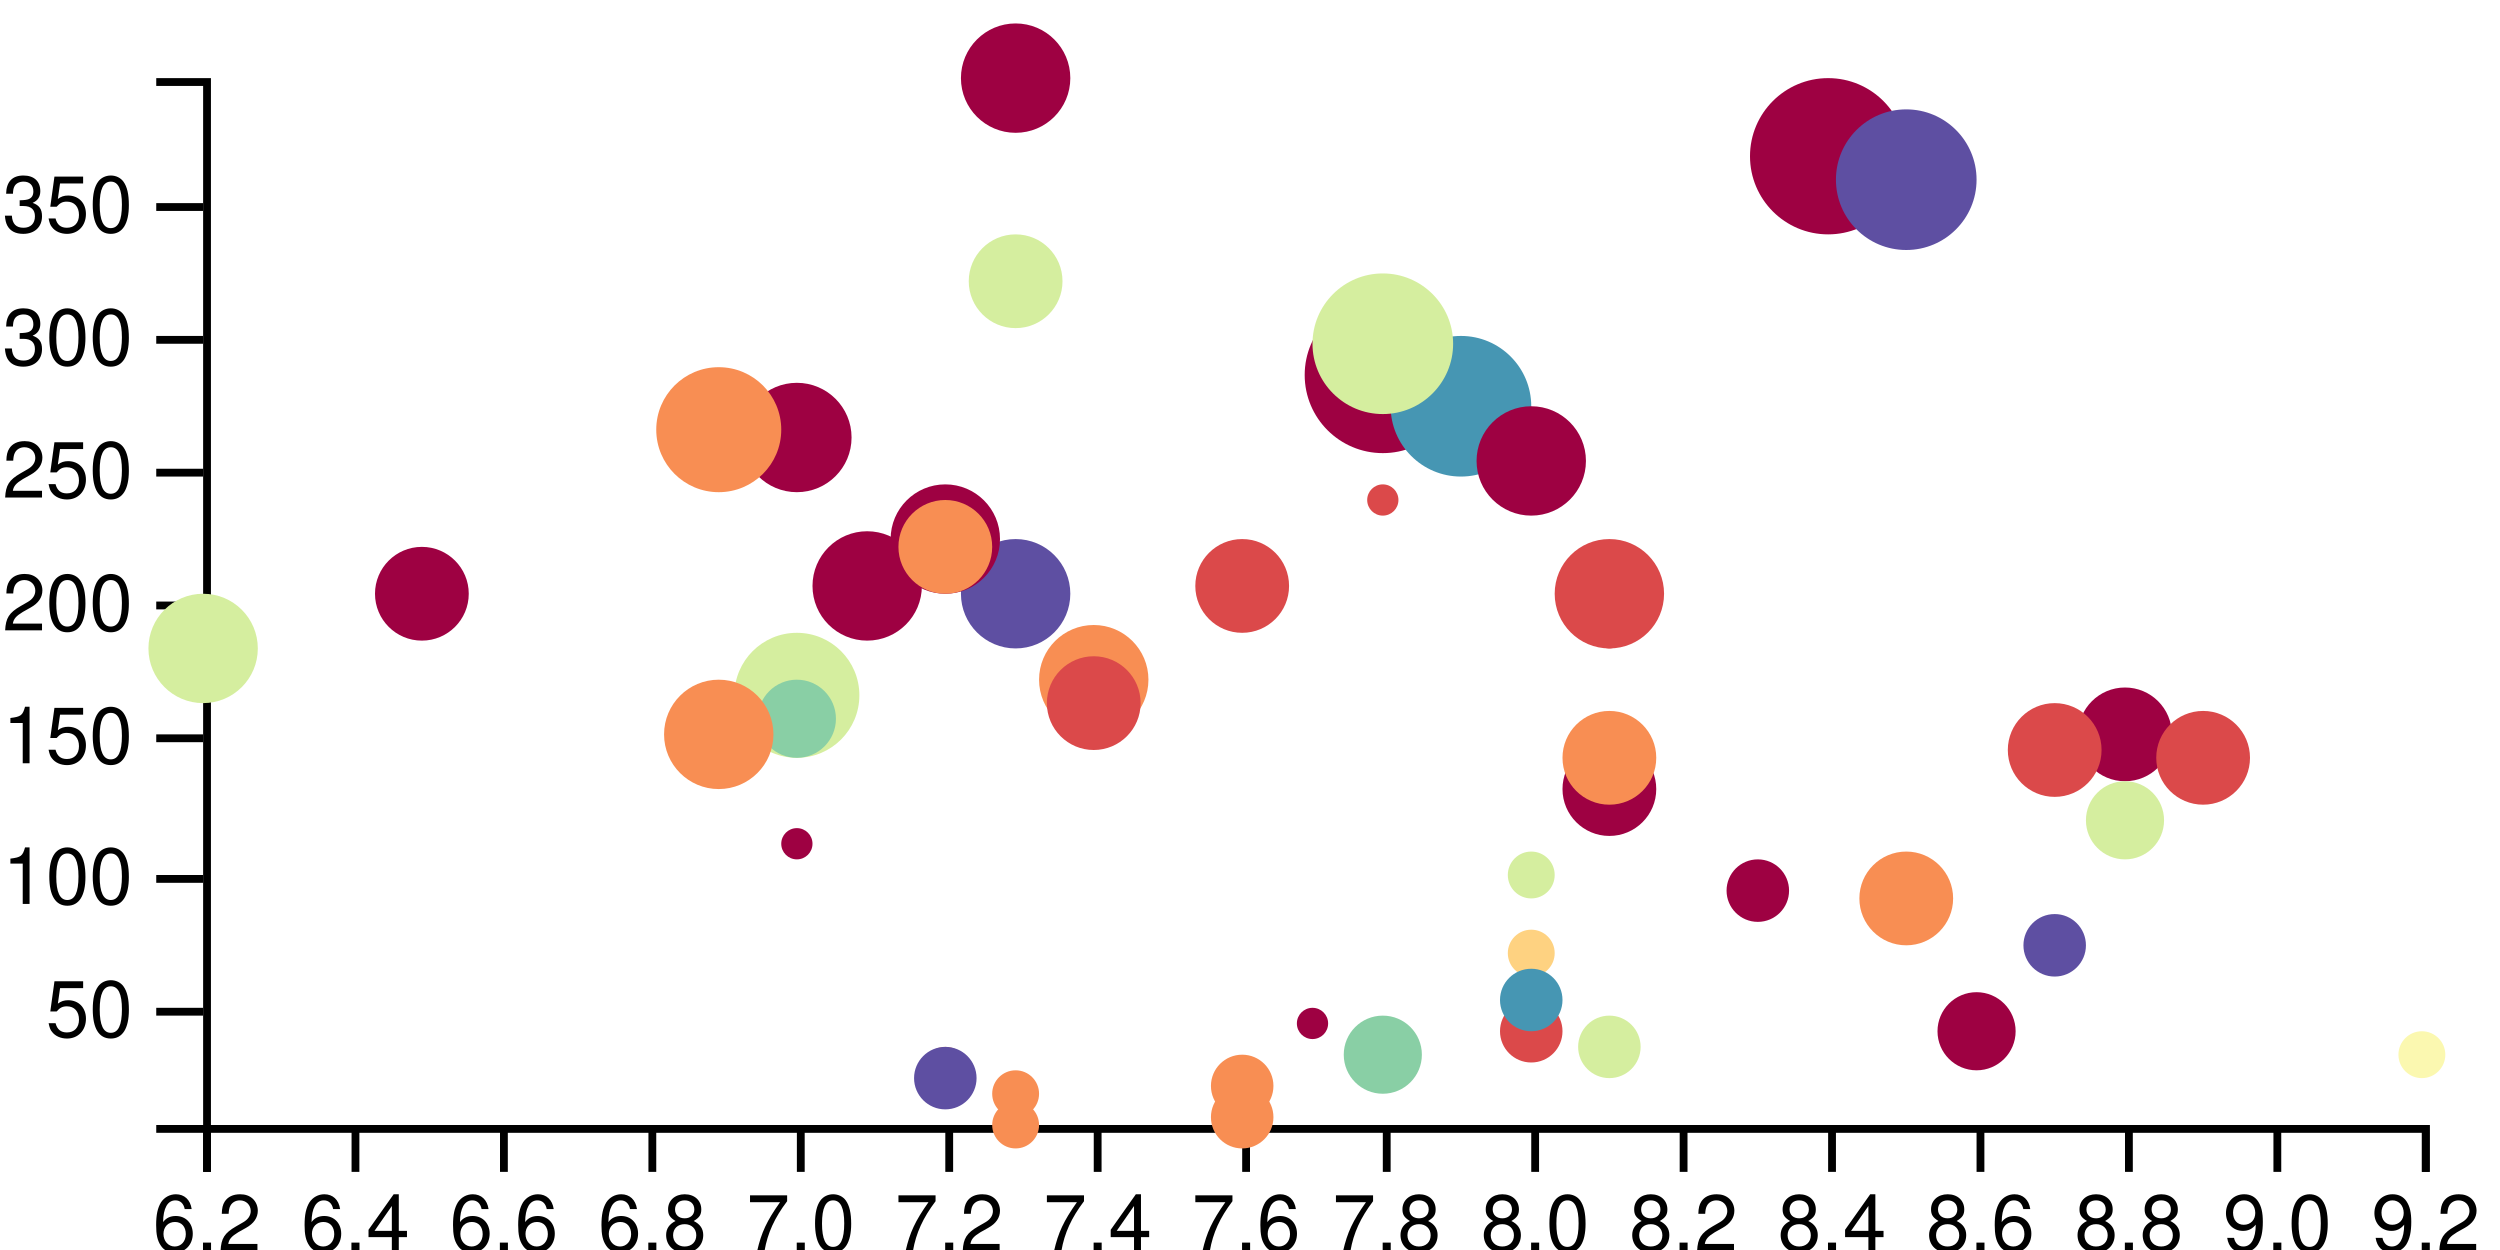
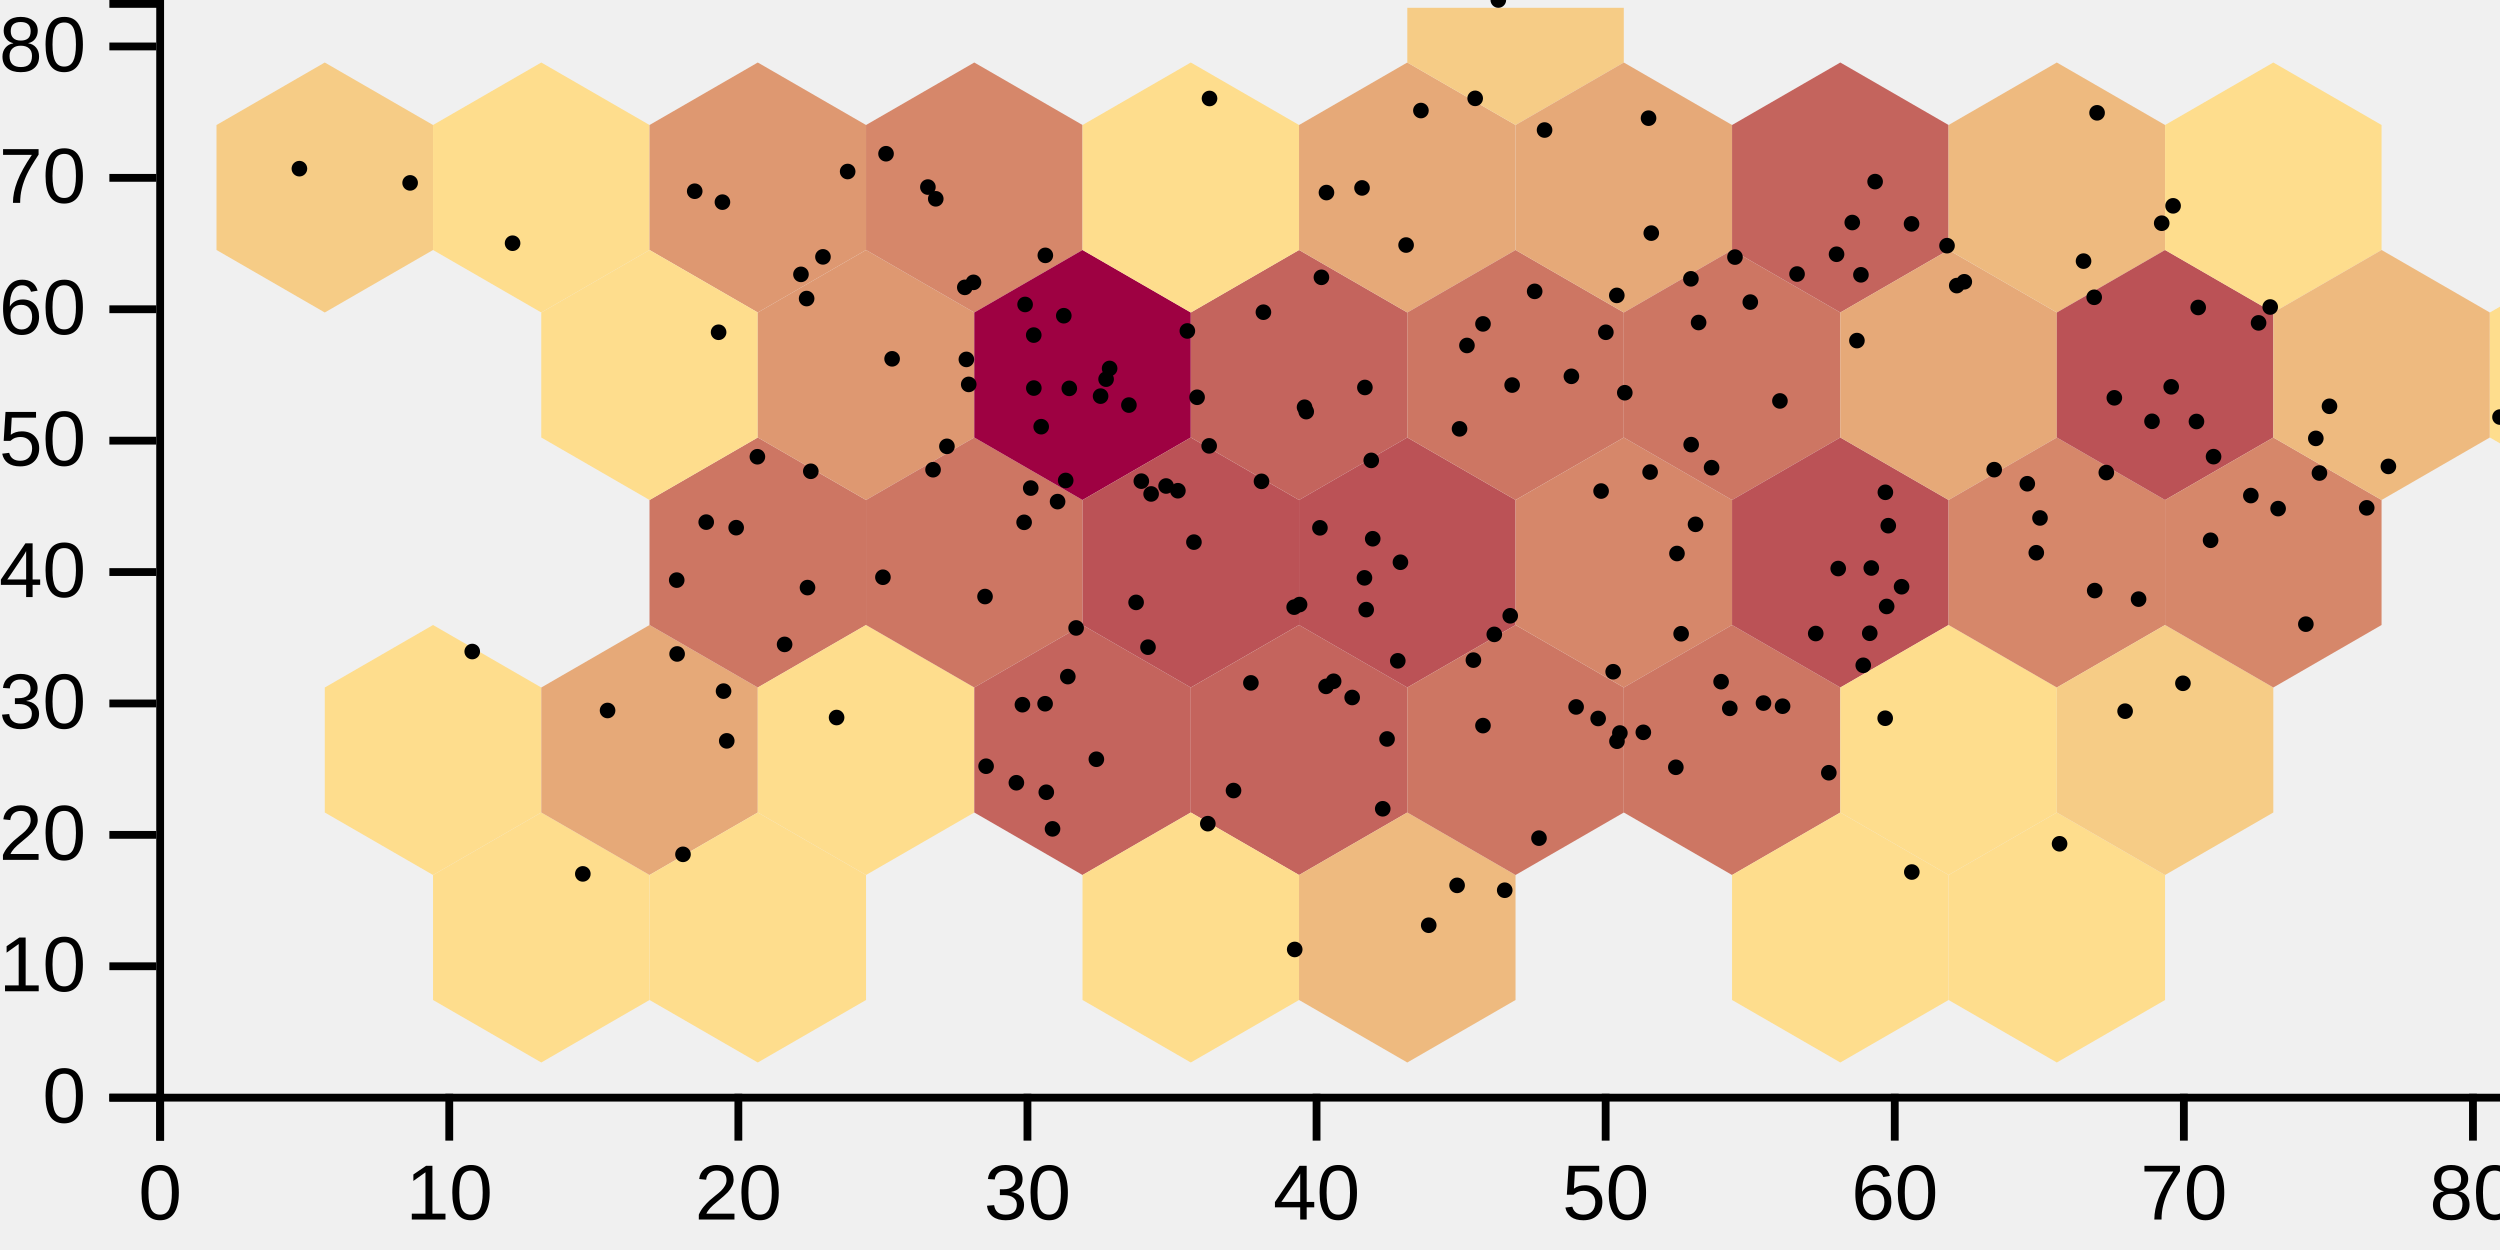
<svg xmlns="http://www.w3.org/2000/svg" id="Layer_1" data-name="Layer 1" width="320" height="160" viewBox="0 0 320 160">
  <defs>
    <style>
-       .cls-1 {
-         fill: #fff;
+       .cls-1, .cls-19 {
+         fill: none;
      }

      .cls-2 {
-         fill: none;
+         clip-path: url(#clip-path);
+       }
+ 
+       .cls-3 {
+         fill: #69bda9;
+       }
+ 
+       .cls-3, .cls-4 {
+         opacity: 0.25;
+       }
+ 
+       .cls-20, .cls-3, .cls-4, .cls-5, .cls-6 {
+         isolation: isolate;
+       }
+ 
+       .cls-16, .cls-4, .cls-5, .cls-6 {
+         fill: #9e0142;
+       }
+ 
+       .cls-5 {
+         opacity: 0.5;
+       }
+ 
+       .cls-6 {
+         opacity: 0.75;
+       }
+ 
+       .cls-7 {
+         clip-path: url(#clip-path-5);
+       }
+ 
+       .cls-8 {
+         clip-path: url(#clip-path-7);
+       }
+ 
+       .cls-9 {
+         fill: #f6cc86;
+       }
+ 
+       .cls-10 {
+         fill: #fedd8d;
+       }
+ 
+       .cls-11 {
+         fill: #e6a978;
+       }
+ 
+       .cls-12 {
+         fill: #cd7663;
+       }
+ 
+       .cls-13 {
+         fill: #de9871;
+       }
+ 
+       .cls-14 {
+         fill: #d6876a;
+       }
+ 
+       .cls-15 {
+         fill: #c4645d;
+       }
+ 
+       .cls-17 {
+         fill: #bb5256;
+       }
+ 
+       .cls-18 {
+         fill: #eeba7f;
+       }
+ 
+       .cls-19 {
        stroke: #000;
      }

-       .cls-3 {
-         isolation: isolate;
+       .cls-20 {
        font-size: 10px;
-         font-family: Helvetica;
-       }
- 
-       .cls-4 {
-         fill: #9e0142;
-       }
- 
-       .cls-5 {
-         fill: #4696b3;
-       }
- 
-       .cls-6 {
-         fill: #5e4fa2;
-       }
- 
-       .cls-7 {
-         fill: #d5ee9f;
-       }
- 
-       .cls-8 {
-         fill: #89cfa5;
-       }
- 
-       .cls-9 {
-         fill: #fed281;
-       }
- 
-       .cls-10 {
-         fill: #db494a;
-       }
- 
-       .cls-11 {
-         fill: #f88e53;
-       }
- 
-       .cls-12 {
-         fill: #fbf8b0;
+         font-family: ArialMT, Arial;
      }
    </style>
+     <clipPath id="clip-path">
+       <rect class="cls-1" y="211" width="320" height="21.667" />
+     </clipPath>
+     <clipPath id="clip-path-5">
+       <rect class="cls-1" y="235.667" width="320" height="21.667" />
+     </clipPath>
+     <clipPath id="clip-path-7">
+       <rect class="cls-1" x="20" y="1" width="300" height="140" />
+     </clipPath>
  </defs>
-   <rect id="background" class="cls-1" width="320" height="160" />
-   <g id="visualization">
-     <g id="axis">
-       <g>
-         <path class="cls-2" d="M26.5,150v-5.5h284V150" />
-         <g>
-           <line class="cls-2" x1="26.5" y1="144" x2="26.5" y2="150" />
-           <text class="cls-3" transform="translate(19.5493 160.1)">6.2</text>
-         </g>
-         <g>
-           <line class="cls-2" x1="45.5" y1="144" x2="45.5" y2="150" />
-           <text class="cls-3" transform="translate(38.5493 160.1)">6.4</text>
-         </g>
-         <g>
-           <line class="cls-2" x1="64.5" y1="144" x2="64.5" y2="150" />
-           <text class="cls-3" transform="translate(57.5493 160.1)">6.6</text>
-         </g>
-         <g>
-           <line class="cls-2" x1="83.5" y1="144" x2="83.5" y2="150" />
-           <text class="cls-3" transform="translate(76.5493 160.1)">6.8</text>
-         </g>
-         <g>
-           <line class="cls-2" x1="102.5" y1="144" x2="102.5" y2="150" />
-           <text class="cls-3" transform="translate(95.5493 160.1)">7.0</text>
-         </g>
-         <g>
-           <line class="cls-2" x1="121.5" y1="144" x2="121.5" y2="150" />
-           <text class="cls-3" transform="translate(114.5493 160.1)">7.2</text>
-         </g>
-         <g>
-           <line class="cls-2" x1="140.5" y1="144" x2="140.5" y2="150" />
-           <text class="cls-3" transform="translate(133.5493 160.1)">7.4</text>
-         </g>
-         <g>
-           <line class="cls-2" x1="159.5" y1="144" x2="159.5" y2="150" />
-           <text class="cls-3" transform="translate(152.5493 160.1)">7.6</text>
-         </g>
-         <g>
-           <line class="cls-2" x1="177.5" y1="144" x2="177.5" y2="150" />
-           <text class="cls-3" transform="translate(170.5488 160.1)">7.8</text>
-         </g>
-         <g>
-           <line class="cls-2" x1="196.5" y1="144" x2="196.5" y2="150" />
-           <text class="cls-3" transform="translate(189.5488 160.1)">8.0</text>
-         </g>
-         <g>
-           <line class="cls-2" x1="215.5" y1="144" x2="215.5" y2="150" />
-           <text class="cls-3" transform="translate(208.5488 160.1)">8.2</text>
-         </g>
-         <g>
-           <line class="cls-2" x1="234.5" y1="144" x2="234.5" y2="150" />
-           <text class="cls-3" transform="translate(227.5488 160.1)">8.4</text>
-         </g>
-         <g>
-           <line class="cls-2" x1="253.5" y1="144" x2="253.5" y2="150" />
-           <text class="cls-3" transform="translate(246.5488 160.1)">8.6</text>
-         </g>
-         <g>
-           <line class="cls-2" x1="272.5" y1="144" x2="272.5" y2="150" />
-           <text class="cls-3" transform="translate(265.5488 160.1)">8.8</text>
-         </g>
-         <g>
-           <line class="cls-2" x1="291.5" y1="144" x2="291.5" y2="150" />
-           <text class="cls-3" transform="translate(284.5488 160.1)">9.0</text>
-         </g>
-         <g>
-           <line class="cls-2" x1="310.5" y1="144" x2="310.5" y2="150" />
-           <text class="cls-3" transform="translate(303.5488 160.1)">9.2</text>
-         </g>
-       </g>
-       <g>
-         <path class="cls-2" d="M20,144.5h6.5V10.5H20" />
-         <g>
-           <line class="cls-2" x1="26" y1="129.5" x2="20" y2="129.5" />
-           <text class="cls-3" transform="translate(5.877 132.7)">50</text>
-         </g>
-         <g>
-           <line class="cls-2" x1="26" y1="112.5" x2="20" y2="112.5" />
-           <text class="cls-3" transform="translate(0.3154 115.7)">100</text>
-         </g>
-         <g>
-           <line class="cls-2" x1="26" y1="94.5" x2="20" y2="94.5" />
-           <text class="cls-3" transform="translate(0.3154 97.7)">150</text>
-         </g>
-         <g>
-           <line class="cls-2" x1="26" y1="77.5" x2="20" y2="77.5" />
-           <text class="cls-3" transform="translate(0.3154 80.7)">200</text>
-         </g>
-         <g>
-           <line class="cls-2" x1="26" y1="60.5" x2="20" y2="60.5" />
-           <text class="cls-3" transform="translate(0.3154 63.7)">250</text>
-         </g>
-         <g>
-           <line class="cls-2" x1="26" y1="43.5" x2="20" y2="43.5" />
-           <text class="cls-3" transform="translate(0.3154 46.7)">300</text>
-         </g>
-         <g>
-           <line class="cls-2" x1="26" y1="26.5" x2="20" y2="26.5" />
-           <text class="cls-3" transform="translate(0.3154 29.7)">350</text>
-         </g>
+   <g>
+     <g>
+       <g class="cls-2">
+         <path class="cls-3" d="M0,160.397c15.991,0,15.991,123.453,31.982,123.453S47.974,189.022,63.965,189.022c16.035,0,16.035,93.105,32.07,93.105,15.991,0,15.991-118.839,31.982-118.839s15.991-.067,31.982-.067,15.991,46.585,31.982,46.585c16.035,0,16.035-14.035,32.07-14.035,15.991,0,15.991,6.891,31.982,6.891s15.991-56.662,31.982-56.662S304.009,170.748,320,170.748v61.919H0Z" />
+       </g>
+       <g class="cls-2">
+         <path class="cls-4" d="M0,138.731c15.991,0,15.991,123.453,31.982,123.453S47.974,167.356,63.965,167.356c16.035,0,16.035,93.105,32.07,93.105,15.991,0,15.991-118.839,31.982-118.839S144.009,141.555,160,141.555s15.991,46.585,31.982,46.585c16.035,0,16.035-14.035,32.07-14.035,15.991,0,15.991,6.891,31.982,6.891s15.991-56.662,31.982-56.662S304.009,149.081,320,149.081v61.919H0Z" />
+       </g>
+       <g class="cls-2">
+         <path class="cls-5" d="M0,117.064c15.991,0,15.991,123.453,31.982,123.453S47.974,145.689,63.965,145.689c16.035,0,16.035,93.105,32.07,93.105,15.991,0,15.991-118.839,31.982-118.839s15.991-.067,31.982-.067,15.991,46.584,31.982,46.584c16.035,0,16.035-14.035,32.07-14.035,15.991,0,15.991,6.891,31.982,6.891s15.991-56.662,31.982-56.662S304.009,127.415,320,127.415v61.919H0Z" />
+       </g>
+       <g class="cls-2">
+         <path class="cls-6" d="M0,95.397c15.991,0,15.991,123.453,31.982,123.453S47.974,124.022,63.965,124.022c16.035,0,16.035,93.105,32.07,93.105,15.991,0,15.991-118.839,31.982-118.839S144.009,98.222,160,98.222s15.991,46.585,31.982,46.585c16.035,0,16.035-14.035,32.07-14.035,15.991,0,15.991,6.891,31.982,6.891s15.991-56.662,31.982-56.662S304.009,105.748,320,105.748v61.919H0Z" />
      </g>
    </g>
-     <g id="viz">
-       <circle class="cls-4" cx="177" cy="48" r="10" />
-       <circle class="cls-4" cx="253" cy="132" r="5" />
-       <circle class="cls-4" cx="234" cy="20" r="10" />
-       <circle class="cls-5" cx="187" cy="52" r="9" />
-       <circle class="cls-4" cx="206" cy="101" r="6" />
-       <circle class="cls-6" cx="244" cy="23" r="9" />
-       <circle class="cls-7" cx="102" cy="89" r="8" />
-       <circle class="cls-4" cx="54" cy="76" r="6" />
-       <circle class="cls-4" cx="196" cy="59" r="7" />
-       <circle class="cls-6" cx="263" cy="121" r="4" />
-       <circle class="cls-8" cx="102" cy="92" r="5" />
-       <circle class="cls-4" cx="111" cy="75" r="7" />
-       <circle class="cls-4" cx="102" cy="108" r="2" />
-       <circle class="cls-7" cx="130" cy="36" r="6" />
-       <circle class="cls-4" cx="130" cy="10" r="7" />
-       <circle class="cls-4" cx="168" cy="131" r="2" />
-       <circle class="cls-4" cx="272" cy="94" r="6" />
-       <circle class="cls-6" cx="130" cy="76" r="7" />
-       <circle class="cls-4" cx="102" cy="56" r="7" />
-       <circle class="cls-4" cx="225" cy="114" r="4" />
-       <circle class="cls-4" cx="121" cy="69" r="7" />
-       <circle class="cls-7" cx="26" cy="83" r="7" />
-       <circle class="cls-7" cx="206" cy="134" r="4" />
-       <circle class="cls-7" cx="177" cy="44" r="9" />
-       <circle class="cls-9" cx="196" cy="122" r="3" />
-       <circle class="cls-8" cx="177" cy="135" r="5" />
-       <circle class="cls-10" cx="177" cy="64" r="2" />
-       <circle class="cls-7" cx="196" cy="112" r="3" />
-       <circle class="cls-11" cx="159" cy="143" r="4" />
-       <circle class="cls-10" cx="196" cy="132" r="4" />
-       <circle class="cls-5" cx="196" cy="128" r="4" />
-       <circle class="cls-11" cx="121" cy="137" r="3" />
-       <circle class="cls-11" cx="244" cy="115" r="6" />
-       <circle class="cls-11" cx="159" cy="139" r="4" />
-       <circle class="cls-10" cx="206" cy="81" r="2" />
-       <circle class="cls-10" cx="282" cy="97" r="6" />
-       <circle class="cls-11" cx="92" cy="55" r="8" />
-       <circle class="cls-10" cx="159" cy="75" r="6" />
-       <circle class="cls-11" cx="130" cy="140" r="3" />
-       <circle class="cls-10" cx="206" cy="76" r="7" />
-       <circle class="cls-11" cx="130" cy="144" r="3" />
-       <circle class="cls-7" cx="272" cy="105" r="5" />
-       <circle class="cls-10" cx="263" cy="96" r="6" />
-       <circle class="cls-11" cx="140" cy="87" r="7" />
-       <circle class="cls-11" cx="92" cy="94" r="7" />
-       <circle class="cls-11" cx="206" cy="97" r="6" />
-       <circle class="cls-10" cx="140" cy="90" r="6" />
-       <circle class="cls-11" cx="121" cy="70" r="6" />
-       <circle class="cls-12" cx="310" cy="135" r="3" />
-       <circle class="cls-6" cx="121" cy="138" r="4" />
+     <g>
+       <g class="cls-7">
+         <path class="cls-4" d="M0,153.539c15.991,0,15.991,7.816,31.982,7.816s15.991,80.513,31.982,80.513c16.035,0,16.035-40.466,32.07-40.466,15.991,0,15.991,22.23,31.982,22.23S144.009,213.536,160,213.536s15.991-54.055,31.982-54.055c16.035,0,16.035,69.908,32.07,69.908,15.991,0,15.991,33.735,31.982,33.735s15.991-49.05,31.982-49.05S304.009,149,320,149v86.667H0Z" />
+       </g>
+       <g class="cls-7">
+         <path class="cls-5" d="M0,131.873c15.991,0,15.991,7.816,31.982,7.816s15.991,80.513,31.982,80.513c16.035,0,16.035-40.466,32.07-40.466,15.991,0,15.991,22.23,31.982,22.23S144.009,191.869,160,191.869s15.991-54.055,31.982-54.055c16.035,0,16.035,69.908,32.07,69.908,15.991,0,15.991,33.735,31.982,33.735S272.026,192.407,288.018,192.407,304.009,127.334,320,127.334v86.667H0Z" />
+       </g>
+     </g>
+   </g>
+   <g>
+     <g class="cls-8">
+       <g>
+         <path class="cls-9" d="M41.569,8l13.856,8V32l-13.856,8L27.713,32V16Z" />
+         <path class="cls-10" d="M55.426,80,69.282,88v16l-13.856,8-13.856-8V88Z" />
+         <path class="cls-10" d="M69.282,8l13.856,8V32L69.282,40,55.426,32V16Z" />
+         <path class="cls-10" d="M69.282,104l13.856,8v16L69.282,136l-13.856-8V112Z" />
+         <path class="cls-11" d="M83.138,80l13.856,8v16l-13.856,8L69.282,104V88Z" />
+         <path class="cls-12" d="M96.995,56l13.856,8V80L96.995,88l-13.856-8V64Z" />
+         <path class="cls-10" d="M96.995,104l13.856,8v16l-13.856,8-13.856-8V112Z" />
+         <path class="cls-13" d="M96.995,8l13.856,8V32L96.995,40l-13.856-8V16Z" />
+         <path class="cls-10" d="M83.138,32l13.856,8V56l-13.856,8L69.282,56V40Z" />
+         <path class="cls-13" d="M110.851,32l13.856,8V56l-13.856,8L96.995,56V40Z" />
+         <path class="cls-10" d="M110.851,80l13.856,8v16l-13.856,8-13.856-8V88Z" />
+         <path class="cls-12" d="M124.708,56l13.856,8V80l-13.856,8-13.856-8V64Z" />
+         <path class="cls-14" d="M124.708,8l13.856,8V32l-13.856,8-13.856-8V16Z" />
+         <path class="cls-15" d="M138.564,80l13.856,8v16l-13.856,8-13.856-8V88Z" />
+         <path class="cls-16" d="M138.564,32l13.856,8V56l-13.856,8-13.856-8V40Z" />
+         <path class="cls-17" d="M152.42,56l13.856,8V80l-13.856,8-13.856-8V64Z" />
+         <path class="cls-15" d="M166.277,32l13.856,8V56l-13.856,8-13.856-8V40Z" />
+         <path class="cls-15" d="M166.277,80l13.856,8v16l-13.856,8-13.856-8V88Z" />
+         <path class="cls-10" d="M152.42,8l13.856,8V32l-13.856,8-13.856-8V16Z" />
+         <path class="cls-10" d="M152.42,104l13.856,8v16l-13.856,8-13.856-8V112Z" />
+         <path class="cls-17" d="M180.133,56l13.856,8V80l-13.856,8-13.856-8V64Z" />
+         <path class="cls-11" d="M180.133,8l13.856,8V32l-13.856,8-13.856-8V16Z" />
+         <path class="cls-18" d="M180.133,104l13.856,8v16l-13.856,8-13.856-8V112Z" />
+         <path class="cls-12" d="M193.99,32l13.856,8V56l-13.856,8-13.856-8V40Z" />
+         <path class="cls-12" d="M193.99,80l13.856,8v16l-13.856,8-13.856-8V88Z" />
+         <path class="cls-9" d="M193.99-16l13.856,8V8l-13.856,8L180.133,8V-8Z" />
+         <path class="cls-11" d="M207.846,8l13.856,8V32L207.846,40l-13.856-8V16Z" />
+         <path class="cls-14" d="M207.846,56l13.856,8V80L207.846,88l-13.856-8V64Z" />
+         <path class="cls-12" d="M221.702,32l13.856,8V56L221.702,64l-13.856-8V40Z" />
+         <path class="cls-12" d="M221.702,80l13.856,8v16l-13.856,8-13.856-8V88Z" />
+         <path class="cls-15" d="M235.559,8l13.856,8V32l-13.856,8-13.856-8V16Z" />
+         <path class="cls-17" d="M235.559,56l13.856,8V80l-13.856,8-13.856-8V64Z" />
+         <path class="cls-11" d="M249.415,32l13.856,8V56l-13.856,8-13.856-8V40Z" />
+         <path class="cls-10" d="M249.415,80l13.856,8v16l-13.856,8-13.856-8V88Z" />
+         <path class="cls-10" d="M235.559,104l13.856,8v16l-13.856,8-13.856-8V112Z" />
+         <path class="cls-14" d="M263.272,56l13.856,8V80l-13.856,8-13.856-8V64Z" />
+         <path class="cls-10" d="M263.272,104l13.856,8v16l-13.856,8-13.856-8V112Z" />
+         <path class="cls-18" d="M263.272,8l13.856,8V32l-13.856,8-13.856-8V16Z" />
+         <path class="cls-17" d="M277.128,32l13.856,8V56l-13.856,8-13.856-8V40Z" />
+         <path class="cls-9" d="M277.128,80l13.856,8v16l-13.856,8-13.856-8V88Z" />
+         <path class="cls-10" d="M290.985,8l13.856,8V32l-13.856,8-13.856-8V16Z" />
+         <path class="cls-14" d="M290.985,56l13.856,8V80l-13.856,8-13.856-8V64Z" />
+         <path class="cls-18" d="M304.841,32l13.856,8V56l-13.856,8-13.856-8V40Z" />
+         <path class="cls-10" d="M332.554,32l13.856,8V56l-13.856,8-13.856-8V40Z" />
+       </g>
+     </g>
+     <circle cx="38.323" cy="21.59" r="1" />
+     <circle cx="52.496" cy="23.409" r="1" />
+     <circle cx="60.446" cy="83.397" r="1" />
+     <circle cx="65.61" cy="31.132" r="1" />
+     <circle cx="74.602" cy="111.858" r="1" />
+     <circle cx="77.769" cy="90.943" r="1" />
+     <circle cx="86.62" cy="74.255" r="1" />
+     <circle cx="86.671" cy="83.706" r="1" />
+     <circle cx="87.423" cy="109.355" r="1" />
+     <circle cx="88.924" cy="24.477" r="1" />
+     <circle cx="90.396" cy="66.832" r="1" />
+     <circle cx="91.981" cy="42.529" r="1" />
+     <circle cx="92.471" cy="25.875" r="1" />
+     <circle cx="92.615" cy="88.463" r="1" />
+     <circle cx="93.024" cy="94.831" r="1" />
+     <circle cx="94.23" cy="67.542" r="1" />
+     <circle cx="96.947" cy="58.464" r="1" />
+     <circle cx="100.429" cy="82.483" r="1" />
+     <circle cx="102.523" cy="35.119" r="1" />
+     <circle cx="103.249" cy="38.216" r="1" />
+     <circle cx="103.361" cy="75.212" r="1" />
+     <circle cx="103.783" cy="60.324" r="1" />
+     <circle cx="105.339" cy="32.878" r="1" />
+     <circle cx="107.084" cy="91.844" r="1" />
+     <circle cx="108.5" cy="21.955" r="1" />
+     <circle cx="113.014" cy="73.887" r="1" />
+     <circle cx="113.413" cy="19.678" r="1" />
+     <circle cx="114.19" cy="45.929" r="1" />
+     <circle cx="118.77" cy="23.945" r="1" />
+     <circle cx="119.432" cy="60.124" r="1" />
+     <circle cx="119.777" cy="25.448" r="1" />
+     <circle cx="121.206" cy="57.131" r="1" />
+     <circle cx="123.494" cy="36.783" r="1" />
+     <circle cx="123.696" cy="46.004" r="1" />
+     <circle cx="123.997" cy="49.204" r="1" />
+     <circle cx="124.608" cy="36.141" r="1" />
+     <circle cx="126.083" cy="76.358" r="1" />
+     <circle cx="126.22" cy="98.076" r="1" />
+     <circle cx="130.096" cy="100.192" r="1" />
+     <circle cx="130.87" cy="90.202" r="1" />
+     <circle cx="131.087" cy="66.857" r="1" />
+     <circle cx="131.213" cy="38.972" r="1" />
+     <circle cx="131.934" cy="62.474" r="1" />
+     <circle cx="132.319" cy="42.892" r="1" />
+     <circle cx="132.33" cy="49.672" r="1" />
+     <circle cx="133.273" cy="54.616" r="1" />
+     <circle cx="133.773" cy="90.079" r="1" />
+     <circle cx="133.803" cy="32.687" r="1" />
+     <circle cx="133.925" cy="101.408" r="1" />
+     <circle cx="134.724" cy="106.095" r="1" />
+     <circle cx="135.371" cy="64.207" r="1" />
+     <circle cx="136.165" cy="40.412" r="1" />
+     <circle cx="136.408" cy="61.5" r="1" />
+     <circle cx="136.68" cy="86.606" r="1" />
+     <circle cx="136.87" cy="49.711" r="1" />
+     <circle cx="137.743" cy="80.376" r="1" />
+     <circle cx="140.335" cy="97.183" r="1" />
+     <circle cx="140.875" cy="50.704" r="1" />
+     <circle cx="141.58" cy="48.532" r="1" />
+     <circle cx="142.031" cy="47.161" r="1" />
+     <circle cx="144.501" cy="51.85" r="1" />
+     <circle cx="145.422" cy="77.106" r="1" />
+     <circle cx="146.09" cy="61.588" r="1" />
+     <circle cx="146.943" cy="82.837" r="1" />
+     <circle cx="147.344" cy="63.225" r="1" />
+     <circle cx="149.259" cy="62.209" r="1" />
+     <circle cx="150.77" cy="62.813" r="1" />
+     <circle cx="151.981" cy="42.363" r="1" />
+     <circle cx="152.823" cy="69.392" r="1" />
+     <circle cx="153.228" cy="50.85" r="1" />
+     <circle cx="154.6" cy="105.428" r="1" />
+     <circle cx="154.773" cy="57.071" r="1" />
+     <circle cx="154.818" cy="12.606" r="1" />
+     <circle cx="157.891" cy="101.191" r="1" />
+     <circle cx="160.114" cy="87.41" r="1" />
+     <circle cx="161.472" cy="61.612" r="1" />
+     <circle cx="161.717" cy="39.962" r="1" />
+     <circle cx="165.652" cy="77.715" r="1" />
+     <circle cx="165.723" cy="121.531" r="1" />
+     <circle cx="166.346" cy="77.385" r="1" />
+     <circle cx="166.982" cy="52.126" r="1" />
+     <circle cx="167.198" cy="52.688" r="1" />
+     <circle cx="168.951" cy="67.562" r="1" />
+     <circle cx="169.141" cy="35.497" r="1" />
+     <circle cx="169.736" cy="87.856" r="1" />
+     <circle cx="169.787" cy="24.649" r="1" />
+     <circle cx="170.705" cy="87.201" r="1" />
+     <circle cx="173.078" cy="89.279" r="1" />
+     <circle cx="174.339" cy="24.054" r="1" />
+     <circle cx="174.65" cy="73.965" r="1" />
+     <circle cx="174.706" cy="49.596" r="1" />
+     <circle cx="174.872" cy="78.032" r="1" />
+     <circle cx="175.521" cy="58.93" r="1" />
+     <circle cx="175.708" cy="68.96" r="1" />
+     <circle cx="176.99" cy="103.523" r="1" />
+     <circle cx="177.543" cy="94.587" r="1" />
+     <circle cx="178.916" cy="84.586" r="1" />
+     <circle cx="179.256" cy="71.967" r="1" />
+     <circle cx="179.98" cy="31.366" r="1" />
+     <circle cx="181.877" cy="14.15" r="1" />
+     <circle cx="182.878" cy="118.43" r="1" />
+     <circle cx="186.509" cy="113.327" r="1" />
+     <circle cx="186.821" cy="54.893" r="1" />
+     <circle cx="187.77" cy="44.22" r="1" />
+     <circle cx="188.597" cy="84.496" r="1" />
+     <circle cx="188.823" cy="12.59" r="1" />
+     <circle cx="189.821" cy="92.878" r="1" />
+     <circle cx="189.823" cy="41.459" r="1" />
+     <circle cx="191.269" cy="81.201" r="1" />
+     <circle cx="191.785" r="1" />
+     <circle cx="192.604" cy="113.95" r="1" />
+     <circle cx="193.309" cy="78.822" r="1" />
+     <circle cx="193.554" cy="49.289" r="1" />
+     <circle cx="196.438" cy="37.294" r="1" />
+     <circle cx="196.991" cy="107.283" r="1" />
+     <circle cx="197.704" cy="16.644" r="1" />
+     <circle cx="201.139" cy="48.168" r="1" />
+     <circle cx="201.743" cy="90.489" r="1" />
+     <circle cx="204.563" cy="91.965" r="1" />
+     <circle cx="204.94" cy="62.855" r="1" />
+     <circle cx="205.549" cy="42.531" r="1" />
+     <circle cx="206.486" cy="85.981" r="1" />
+     <circle cx="206.952" cy="37.811" r="1" />
+     <circle cx="206.973" cy="94.877" r="1" />
+     <circle cx="207.344" cy="93.825" r="1" />
+     <circle cx="207.974" cy="50.269" r="1" />
+     <circle cx="210.347" cy="93.738" r="1" />
+     <circle cx="211.014" cy="15.126" r="1" />
+     <circle cx="211.214" cy="60.425" r="1" />
+     <circle cx="211.363" cy="29.839" r="1" />
+     <circle cx="214.508" cy="98.212" r="1" />
+     <circle cx="214.654" cy="70.849" r="1" />
+     <circle cx="215.185" cy="81.122" r="1" />
+     <circle cx="216.437" cy="35.689" r="1" />
+     <circle cx="216.47" cy="56.912" r="1" />
+     <circle cx="217.028" cy="67.114" r="1" />
+     <circle cx="217.422" cy="41.282" r="1" />
+     <circle cx="219.084" cy="59.862" r="1" />
+     <circle cx="220.301" cy="87.255" r="1" />
+     <circle cx="221.414" cy="90.669" r="1" />
+     <circle cx="222.076" cy="32.907" r="1" />
+     <circle cx="224.038" cy="38.669" r="1" />
+     <circle cx="225.728" cy="89.992" r="1" />
+     <circle cx="227.831" cy="51.32" r="1" />
+     <circle cx="228.171" cy="90.393" r="1" />
+     <circle cx="230.023" cy="35.076" r="1" />
+     <circle cx="232.414" cy="81.093" r="1" />
+     <circle cx="234.089" cy="98.91" r="1" />
+     <circle cx="235.078" cy="32.544" r="1" />
+     <circle cx="235.292" cy="72.773" r="1" />
+     <circle cx="237.09" cy="28.484" r="1" />
+     <circle cx="237.686" cy="43.596" r="1" />
+     <circle cx="238.199" cy="35.176" r="1" />
+     <circle cx="238.497" cy="85.158" r="1" />
+     <circle cx="239.329" cy="81.056" r="1" />
+     <circle cx="239.524" cy="72.705" r="1" />
+     <circle cx="240.015" cy="23.246" r="1" />
+     <circle cx="241.304" cy="91.934" r="1" />
+     <circle cx="241.328" cy="63.015" r="1" />
+     <circle cx="241.493" cy="77.626" r="1" />
+     <circle cx="241.698" cy="67.287" r="1" />
+     <circle cx="243.402" cy="75.103" r="1" />
+     <circle cx="244.678" cy="28.655" r="1" />
+     <circle cx="244.713" cy="111.62" r="1" />
+     <circle cx="249.219" cy="31.445" r="1" />
+     <circle cx="250.465" cy="36.557" r="1" />
+     <circle cx="251.431" cy="36.067" r="1" />
+     <circle cx="255.258" cy="60.115" r="1" />
+     <circle cx="259.493" cy="61.919" r="1" />
+     <circle cx="260.645" cy="70.751" r="1" />
+     <circle cx="261.12" cy="66.299" r="1" />
+     <circle cx="263.625" cy="108.004" r="1" />
+     <circle cx="266.693" cy="33.423" r="1" />
+     <circle cx="268.057" cy="38.053" r="1" />
+     <circle cx="268.123" cy="75.594" r="1" />
+     <circle cx="268.427" cy="14.441" r="1" />
+     <circle cx="269.608" cy="60.488" r="1" />
+     <circle cx="270.635" cy="50.921" r="1" />
+     <circle cx="272.014" cy="91.03" r="1" />
+     <circle cx="273.738" cy="76.688" r="1" />
+     <circle cx="275.458" cy="53.927" r="1" />
+     <circle cx="276.699" cy="28.571" r="1" />
+     <circle cx="277.913" cy="49.513" r="1" />
+     <circle cx="278.156" cy="26.347" r="1" />
+     <circle cx="279.416" cy="87.461" r="1" />
+     <circle cx="281.147" cy="53.951" r="1" />
+     <circle cx="281.369" cy="39.357" r="1" />
+     <circle cx="282.955" cy="69.155" r="1" />
+     <circle cx="283.335" cy="58.45" r="1" />
+     <circle cx="288.108" cy="63.432" r="1" />
+     <circle cx="289.098" cy="41.329" r="1" />
+     <circle cx="290.585" cy="39.297" r="1" />
+     <circle cx="291.598" cy="65.101" r="1" />
+     <circle cx="295.149" cy="79.892" r="1" />
+     <circle cx="296.425" cy="56.113" r="1" />
+     <circle cx="296.889" cy="60.548" r="1" />
+     <circle cx="298.174" cy="52.005" r="1" />
+     <circle cx="302.94" cy="65.004" r="1" />
+     <circle cx="305.714" cy="59.701" r="1" />
+     <circle cx="320" cy="53.384" r="1" />
+     <g>
+       <path class="cls-19" d="M14,140.5h6.5V.5H14" />
+       <g>
+         <line class="cls-19" x1="20" y1="140.5" x2="14" y2="140.5" />
+         <text class="cls-20" transform="translate(5.43848 143.7)">0</text>
+       </g>
+       <g>
+         <line class="cls-19" x1="20" y1="123.681" x2="14" y2="123.681" />
+         <text class="cls-20" transform="translate(-0.12305 126.8807)">10</text>
+       </g>
+       <g>
+         <line class="cls-19" x1="20" y1="106.862" x2="14" y2="106.862" />
+         <text class="cls-20" transform="translate(-0.12305 110.0615)">20</text>
+       </g>
+       <g>
+         <line class="cls-19" x1="20" y1="90.042" x2="14" y2="90.042" />
+         <text class="cls-20" transform="translate(-0.12305 93.24228)">30</text>
+       </g>
+       <g>
+         <line class="cls-19" x1="20" y1="73.223" x2="14" y2="73.223" />
+         <text class="cls-20" transform="translate(-0.12305 76.42303)">40</text>
+       </g>
+       <g>
+         <line class="cls-19" x1="20" y1="56.404" x2="14" y2="56.404" />
+         <text class="cls-20" transform="translate(-0.12305 59.60379)">50</text>
+       </g>
+       <g>
+         <line class="cls-19" x1="20" y1="39.585" x2="14" y2="39.585" />
+         <text class="cls-20" transform="translate(-0.12305 42.78455)">60</text>
+       </g>
+       <g>
+         <line class="cls-19" x1="20" y1="22.765" x2="14" y2="22.765" />
+         <text class="cls-20" transform="translate(-0.12305 25.9653)">70</text>
+       </g>
+       <g>
+         <line class="cls-19" x1="20" y1="5.946" x2="14" y2="5.946" />
+         <text class="cls-20" transform="translate(-0.12305 9.14609)">80</text>
+       </g>
+     </g>
+     <g>
+       <path class="cls-19" d="M20.5,146v-5.5h300V146" />
+       <g>
+         <line class="cls-19" x1="20.5" y1="140" x2="20.5" y2="146" />
+         <text class="cls-20" transform="translate(17.71924 156.1)">0</text>
+       </g>
+       <g>
+         <line class="cls-19" x1="57.505" y1="140" x2="57.505" y2="146" />
+         <text class="cls-20" transform="translate(51.94324 156.1)">10</text>
+       </g>
+       <g>
+         <line class="cls-19" x1="94.51" y1="140" x2="94.51" y2="146" />
+         <text class="cls-20" transform="translate(88.94812 156.1)">20</text>
+       </g>
+       <g>
+         <line class="cls-19" x1="131.514" y1="140" x2="131.514" y2="146" />
+         <text class="cls-20" transform="translate(125.9529 156.1)">30</text>
+       </g>
+       <g>
+         <line class="cls-19" x1="168.519" y1="140" x2="168.519" y2="146" />
+         <text class="cls-20" transform="translate(162.9576 156.1)">40</text>
+       </g>
+       <g>
+         <line class="cls-19" x1="205.524" y1="140" x2="205.524" y2="146" />
+         <text class="cls-20" transform="translate(199.9625 156.1)">50</text>
+       </g>
+       <g>
+         <line class="cls-19" x1="242.529" y1="140" x2="242.529" y2="146" />
+         <text class="cls-20" transform="translate(236.9673 156.1)">60</text>
+       </g>
+       <g>
+         <line class="cls-19" x1="279.534" y1="140" x2="279.534" y2="146" />
+         <text class="cls-20" transform="translate(273.9721 156.1)">70</text>
+       </g>
+       <g>
+         <line class="cls-19" x1="316.538" y1="140" x2="316.538" y2="146" />
+         <text class="cls-20" transform="translate(310.9769 156.1)">80</text>
+       </g>
    </g>
  </g>
</svg>
